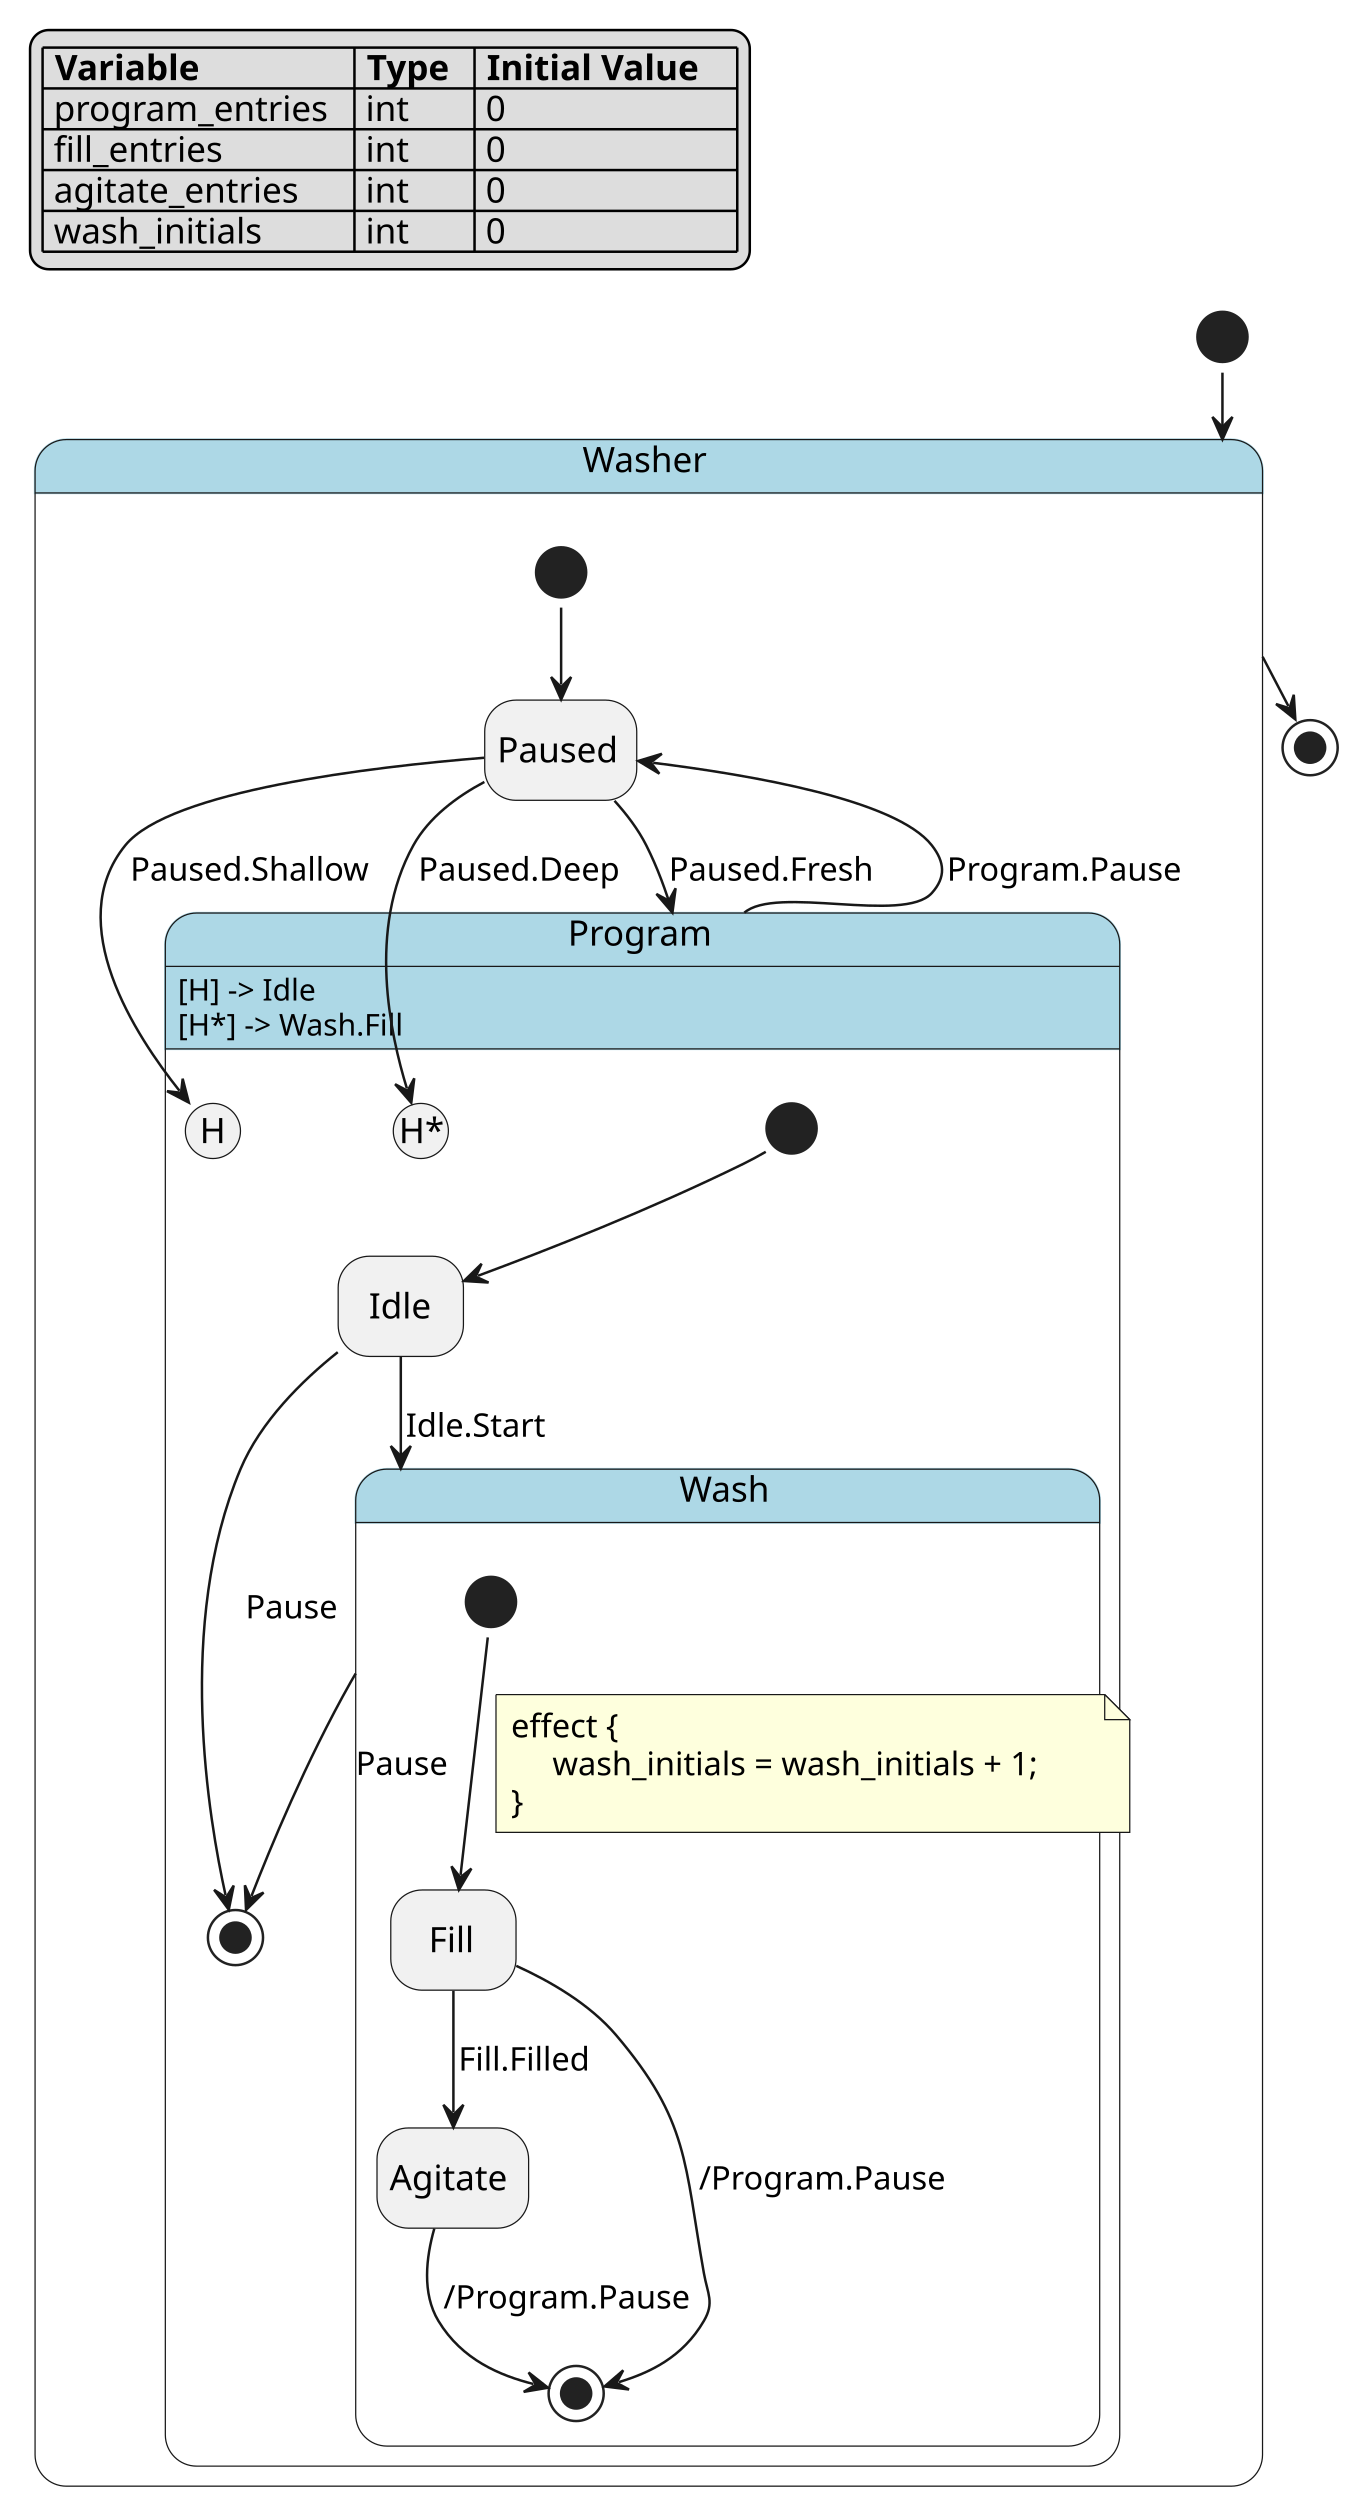
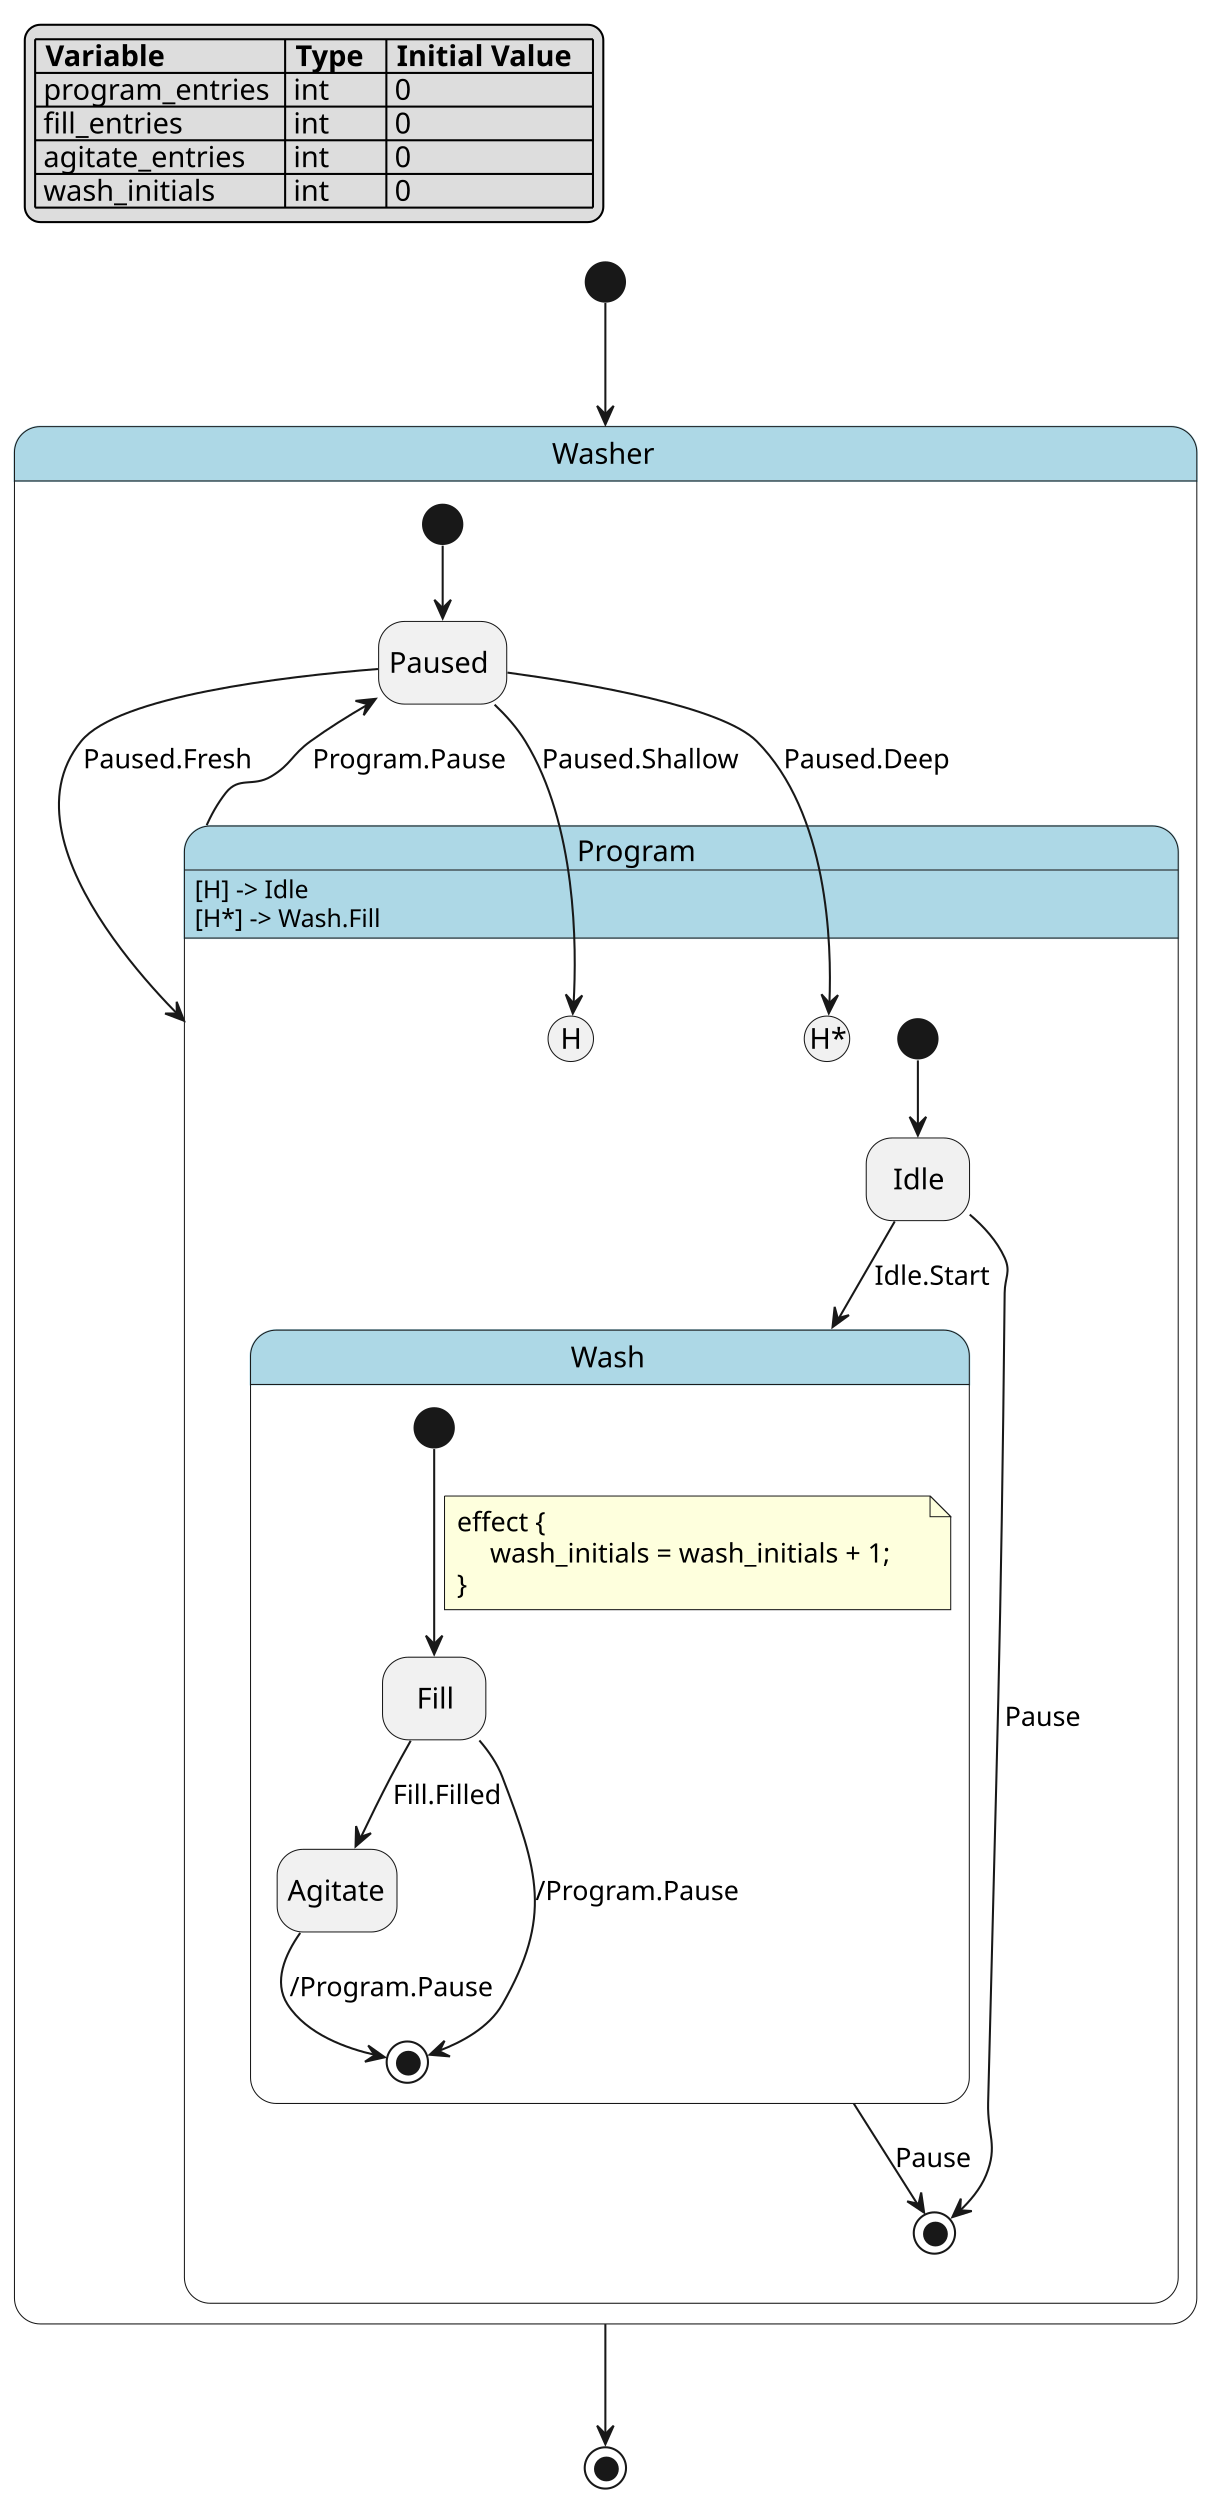
- <svg xmlns="http://www.w3.org/2000/svg" contentStyleType="text/css" height="998px" preserveAspectRatio="none" style="width:540px;height:998px;background:#FFFFFF;" version="1.1" viewBox="0 0 540 998" width="540px" zoomAndPan="magnify">
+ <svg xmlns="http://www.w3.org/2000/svg" contentStyleType="text/css" height="1210px" preserveAspectRatio="none" style="width:592px;height:1210px;background:#FFFFFF;" version="1.1" viewBox="0 0 592 1210" width="592px" zoomAndPan="magnify">
  <defs />
  <g>
-     <rect fill="#DDDDDD" height="95.484" id="_legend" rx="7.5" ry="7.5" style="stroke:#000000;stroke-width:1.0;" width="287.313" x="12" y="12" />
-     <text fill="#000000" font-family="sans-serif" font-size="14" font-weight="bold" lengthAdjust="spacing" textLength="65.748" x="21.874" y="31.995">Variable</text>
-     <text fill="#000000" font-family="sans-serif" font-size="14" font-weight="bold" lengthAdjust="spacing" textLength="38.192" x="146.37" y="31.995">Type</text>
-     <text fill="#000000" font-family="sans-serif" font-size="14" font-weight="bold" lengthAdjust="spacing" textLength="95.129" x="194.31" y="31.995">Initial Value</text>
-     <text fill="#000000" font-family="sans-serif" font-size="14" lengthAdjust="spacing" textLength="115.596" x="21.45" y="48.292">program_entries</text>
-     <text fill="#000000" font-family="sans-serif" font-size="14" lengthAdjust="spacing" textLength="18.252" x="145.946" y="48.292">int</text>
-     <text fill="#000000" font-family="sans-serif" font-size="14" lengthAdjust="spacing" textLength="8.907" x="193.887" y="48.292">0</text>
-     <text fill="#000000" font-family="sans-serif" font-size="14" lengthAdjust="spacing" textLength="72.126" x="21.45" y="64.589">fill_entries</text>
-     <text fill="#000000" font-family="sans-serif" font-size="14" lengthAdjust="spacing" textLength="18.252" x="145.946" y="64.589">int</text>
-     <text fill="#000000" font-family="sans-serif" font-size="14" lengthAdjust="spacing" textLength="8.907" x="193.887" y="64.589">0</text>
-     <text fill="#000000" font-family="sans-serif" font-size="14" lengthAdjust="spacing" textLength="105.055" x="21.45" y="80.886">agitate_entries</text>
-     <text fill="#000000" font-family="sans-serif" font-size="14" lengthAdjust="spacing" textLength="18.252" x="145.946" y="80.886">int</text>
-     <text fill="#000000" font-family="sans-serif" font-size="14" lengthAdjust="spacing" textLength="8.907" x="193.887" y="80.886">0</text>
-     <text fill="#000000" font-family="sans-serif" font-size="14" lengthAdjust="spacing" textLength="88.99" x="21.45" y="97.183">wash_initials</text>
-     <text fill="#000000" font-family="sans-serif" font-size="14" lengthAdjust="spacing" textLength="18.252" x="145.946" y="97.183">int</text>
-     <text fill="#000000" font-family="sans-serif" font-size="14" lengthAdjust="spacing" textLength="8.907" x="193.887" y="97.183">0</text>
-     <line style="stroke:#000000;stroke-width:1.0;" x1="17" x2="294.313" y1="19" y2="19" />
-     <line style="stroke:#000000;stroke-width:1.0;" x1="17" x2="294.313" y1="35.297" y2="35.297" />
-     <line style="stroke:#000000;stroke-width:1.0;" x1="17" x2="294.313" y1="51.594" y2="51.594" />
-     <line style="stroke:#000000;stroke-width:1.0;" x1="17" x2="294.313" y1="67.891" y2="67.891" />
-     <line style="stroke:#000000;stroke-width:1.0;" x1="17" x2="294.313" y1="84.188" y2="84.188" />
-     <line style="stroke:#000000;stroke-width:1.0;" x1="17" x2="294.313" y1="100.484" y2="100.484" />
+     <rect fill="#DDDDDD" height="95.484" id="_legend" rx="7.5" ry="7.5" style="stroke:#000000;stroke-width:1.0;" width="280" x="12" y="12" />
+     <text fill="#000000" font-family="sans-serif" font-size="14" font-weight="bold" lengthAdjust="spacing" textLength="64" x="22" y="31.995">Variable</text>
+     <text fill="#000000" font-family="sans-serif" font-size="14" font-weight="bold" lengthAdjust="spacing" textLength="39" x="143" y="31.995">Type</text>
+     <text fill="#000000" font-family="sans-serif" font-size="14" font-weight="bold" lengthAdjust="spacing" textLength="90" x="192" y="31.995">Initial Value</text>
+     <text fill="#000000" font-family="sans-serif" font-size="14" lengthAdjust="spacing" textLength="113" x="21" y="48.292">program_entries</text>
+     <text fill="#000000" font-family="sans-serif" font-size="14" lengthAdjust="spacing" textLength="17" x="142" y="48.292">int</text>
+     <text fill="#000000" font-family="sans-serif" font-size="14" lengthAdjust="spacing" textLength="9" x="191" y="48.292">0</text>
+     <text fill="#000000" font-family="sans-serif" font-size="14" lengthAdjust="spacing" textLength="68" x="21" y="64.589">fill_entries</text>
+     <text fill="#000000" font-family="sans-serif" font-size="14" lengthAdjust="spacing" textLength="17" x="142" y="64.589">int</text>
+     <text fill="#000000" font-family="sans-serif" font-size="14" lengthAdjust="spacing" textLength="9" x="191" y="64.589">0</text>
+     <text fill="#000000" font-family="sans-serif" font-size="14" lengthAdjust="spacing" textLength="102" x="21" y="80.886">agitate_entries</text>
+     <text fill="#000000" font-family="sans-serif" font-size="14" lengthAdjust="spacing" textLength="17" x="142" y="80.886">int</text>
+     <text fill="#000000" font-family="sans-serif" font-size="14" lengthAdjust="spacing" textLength="9" x="191" y="80.886">0</text>
+     <text fill="#000000" font-family="sans-serif" font-size="14" lengthAdjust="spacing" textLength="85" x="21" y="97.183">wash_initials</text>
+     <text fill="#000000" font-family="sans-serif" font-size="14" lengthAdjust="spacing" textLength="17" x="142" y="97.183">int</text>
+     <text fill="#000000" font-family="sans-serif" font-size="14" lengthAdjust="spacing" textLength="9" x="191" y="97.183">0</text>
+     <line style="stroke:#000000;stroke-width:1.0;" x1="17" x2="287" y1="19" y2="19" />
+     <line style="stroke:#000000;stroke-width:1.0;" x1="17" x2="287" y1="35.297" y2="35.297" />
+     <line style="stroke:#000000;stroke-width:1.0;" x1="17" x2="287" y1="51.594" y2="51.594" />
+     <line style="stroke:#000000;stroke-width:1.0;" x1="17" x2="287" y1="67.891" y2="67.891" />
+     <line style="stroke:#000000;stroke-width:1.0;" x1="17" x2="287" y1="84.188" y2="84.188" />
+     <line style="stroke:#000000;stroke-width:1.0;" x1="17" x2="287" y1="100.484" y2="100.484" />
    <line style="stroke:#000000;stroke-width:1.0;" x1="17" x2="17" y1="19" y2="100.484" />
-     <line style="stroke:#000000;stroke-width:1.0;" x1="141.496" x2="141.496" y1="19" y2="100.484" />
-     <line style="stroke:#000000;stroke-width:1.0;" x1="189.436" x2="189.436" y1="19" y2="100.484" />
-     <line style="stroke:#000000;stroke-width:1.0;" x1="294.313" x2="294.313" y1="19" y2="100.484" />
-     <g id="cluster_washer">
-       <path d="M26.5,175.484 L491.5,175.484 A12.5,12.5 0 0 1 504,187.984 L504,196.781 L14,196.781 L14,187.984 A12.5,12.5 0 0 1 26.5,175.484 " fill="#ADD8E6" style="stroke:#ADD8E6;stroke-width:1.0;" />
-       <rect fill="none" height="817" rx="12.5" ry="12.5" style="stroke:#181818;stroke-width:0.5;" width="490" x="14" y="175.484" />
-       <line style="stroke:#181818;stroke-width:0.5;" x1="14" x2="504" y1="196.781" y2="196.781" />
-       <text fill="#000000" font-family="sans-serif" font-size="14" lengthAdjust="spacing" textLength="52.958" x="232.521" y="188.48">Washer</text>
+     <line style="stroke:#000000;stroke-width:1.0;" x1="138" x2="138" y1="19" y2="100.484" />
+     <line style="stroke:#000000;stroke-width:1.0;" x1="187" x2="187" y1="19" y2="100.484" />
+     <line style="stroke:#000000;stroke-width:1.0;" x1="287" x2="287" y1="19" y2="100.484" />
+     <path d="M19.5,206.484 L566.755,206.484 A12.5,12.5 0 0 1 579.255,218.984 L579.255,232.781 L7,232.781 L7,218.984 A12.5,12.5 0 0 1 19.5,206.484 " fill="#ADD8E6" style="stroke:#ADD8E6;stroke-width:1.0;" />
+     <rect fill="none" height="918.297" rx="12.5" ry="12.5" style="stroke:#181818;stroke-width:0.5;" width="572.255" x="7" y="206.484" />
+     <line style="stroke:#181818;stroke-width:0.5;" x1="7" x2="579.255" y1="232.781" y2="232.781" />
+     <text fill="#000000" font-family="sans-serif" font-size="14" lengthAdjust="spacing" textLength="52" x="267.127" y="224.48">Washer</text>
+     <g id="cluster_washer__program">
+       <path d="M101.755,399.781 L557.755,399.781 A12.5,12.5 0 0 1 570.255,412.281 L570.255,454.016 L89.255,454.016 L89.255,412.281 A12.5,12.5 0 0 1 101.755,399.781 " fill="#ADD8E6" style="stroke:#ADD8E6;stroke-width:1.0;" />
+       <rect fill="none" height="715" rx="12.5" ry="12.5" style="stroke:#181818;stroke-width:0.5;" width="481" x="89.255" y="399.781" />
+       <line style="stroke:#181818;stroke-width:0.5;" x1="89.255" x2="570.255" y1="454.016" y2="454.016" />
+       <line style="stroke:#181818;stroke-width:0.5;" x1="89.255" x2="570.255" y1="421.078" y2="421.078" />
+       <text fill="#000000" font-family="sans-serif" font-size="14" lengthAdjust="spacing" textLength="58" x="279.255" y="416.776">Program</text>
+       <text fill="#000000" font-family="sans-serif" font-size="12" lengthAdjust="spacing" textLength="63" x="94.255" y="434.717">[H] -&gt; Idle</text>
+       <text fill="#000000" font-family="sans-serif" font-size="12" lengthAdjust="spacing" textLength="101" x="94.255" y="448.685">[H*] -&gt; Wash.Fill</text>
    </g>
-     <g id="cluster_washer__program">
-       <path d="M78.5,364.484 L434.5,364.484 A12.5,12.5 0 0 1 447,376.984 L447,418.719 L66,418.719 L66,376.984 A12.5,12.5 0 0 1 78.5,364.484 " fill="#ADD8E6" style="stroke:#ADD8E6;stroke-width:1.0;" />
-       <rect fill="none" height="620" rx="12.5" ry="12.5" style="stroke:#181818;stroke-width:0.5;" width="381" x="66" y="364.484" />
-       <line style="stroke:#181818;stroke-width:0.5;" x1="66" x2="447" y1="418.719" y2="418.719" />
-       <line style="stroke:#181818;stroke-width:0.5;" x1="66" x2="447" y1="385.781" y2="385.781" />
-       <text fill="#000000" font-family="sans-serif" font-size="14" lengthAdjust="spacing" textLength="59.623" x="226.689" y="377.479">Program</text>
-       <text fill="#000000" font-family="sans-serif" font-size="12" lengthAdjust="spacing" textLength="62.273" x="71" y="399.42">[H] -&gt; Idle</text>
-       <text fill="#000000" font-family="sans-serif" font-size="12" lengthAdjust="spacing" textLength="100.195" x="71" y="413.389">[H*] -&gt; Wash.Fill</text>
+     <rect fill="#F1F1F1" height="40" rx="12.5" ry="12.5" style="stroke:#181818;stroke-width:0.5;" width="50" x="419.255" y="550.781" />
+     <text fill="#000000" font-family="sans-serif" font-size="14" lengthAdjust="spacing" textLength="24" x="432.255" y="575.628">Idle</text>
+     <path d="M133.755,643.781 L456.645,643.781 A12.5,12.5 0 0 1 469.145,656.281 L469.145,670.078 L121.255,670.078 L121.255,656.281 A12.5,12.5 0 0 1 133.755,643.781 " fill="#ADD8E6" style="stroke:#ADD8E6;stroke-width:1.0;" />
+     <rect fill="none" height="374.297" rx="12.5" ry="12.5" style="stroke:#181818;stroke-width:0.5;" width="347.89" x="121.255" y="643.781" />
+     <line style="stroke:#181818;stroke-width:0.5;" x1="121.255" x2="469.145" y1="670.078" y2="670.078" />
+     <text fill="#000000" font-family="sans-serif" font-size="14" lengthAdjust="spacing" textLength="38" x="276.2" y="661.776">Wash</text>
+     <rect fill="#F1F1F1" height="40" rx="12.5" ry="12.5" style="stroke:#181818;stroke-width:0.5;" width="50" x="185.145" y="802.078" />
+     <text fill="#000000" font-family="sans-serif" font-size="14" lengthAdjust="spacing" textLength="17" x="201.645" y="826.925">Fill</text>
+     <rect fill="#F1F1F1" height="40" rx="12.5" ry="12.5" style="stroke:#181818;stroke-width:0.5;" width="58" x="134.145" y="895.078" />
+     <text fill="#000000" font-family="sans-serif" font-size="14" lengthAdjust="spacing" textLength="48" x="139.145" y="919.925">Agitate</text>
+     <ellipse cx="197.145" cy="998.078" fill="none" rx="10" ry="10" style="stroke:#181818;stroke-width:1.0;" />
+     <ellipse cx="197.645" cy="998.578" fill="#181818" rx="6" ry="6" style="stroke:none;stroke-width:1.0;" />
+     <ellipse cx="210.145" cy="691.078" fill="#181818" rx="10" ry="10" style="stroke:none;stroke-width:1.0;" />
+     <g id="link_washer__program__wash__fill_*end*washer__program__wash">
+       <path d="M232.015,842.368 C236.555,847.618 240.695,853.648 243.145,860.078 C260.555,905.758 267.435,927.648 243.145,970.078 C236.625,981.468 223.215,988.528 212.555,992.548 " fill="none" id="washer__program__wash__fill-to-*end*washer__program__wash" style="stroke:#181818;stroke-width:1.0;" />
+       <polygon fill="#181818" points="207.975,994.488,217.79,995.304,212.696,992.843,215.157,987.749,207.975,994.488" style="stroke:#181818;stroke-width:1.0;" />
+       <text fill="#000000" font-family="sans-serif" font-size="13" lengthAdjust="spacing" textLength="102" x="259.145" y="919.645">/Program.Pause</text>
    </g>
-     <g id="cluster_washer__program__wash">
-       <path d="M154.5,586.484 L426.5,586.484 A12.5,12.5 0 0 1 439,598.984 L439,607.781 L142,607.781 L142,598.984 A12.5,12.5 0 0 1 154.5,586.484 " fill="#ADD8E6" style="stroke:#ADD8E6;stroke-width:1.0;" />
-       <rect fill="none" height="390" rx="12.5" ry="12.5" style="stroke:#181818;stroke-width:0.5;" width="297" x="142" y="586.484" />
-       <line style="stroke:#181818;stroke-width:0.5;" x1="142" x2="439" y1="607.781" y2="607.781" />
-       <text fill="#000000" font-family="sans-serif" font-size="14" lengthAdjust="spacing" textLength="38.589" x="271.206" y="599.48">Wash</text>
+     <g id="link_washer__program__wash__agitate_*end*washer__program__wash">
+       <path d="M145.305,935.528 C137.815,946.138 132.255,959.268 139.145,970.078 C148.445,984.668 167.895,991.498 181.705,994.608 " fill="none" id="washer__program__wash__agitate-to-*end*washer__program__wash" style="stroke:#181818;stroke-width:1.0;" />
+       <polygon fill="#181818" points="186.235,995.728,178.201,990.032,181.333,994.742,176.623,997.875,186.235,995.728" style="stroke:#181818;stroke-width:1.0;" />
+       <text fill="#000000" font-family="sans-serif" font-size="13" lengthAdjust="spacing" textLength="102" x="140.145" y="966.145">/Program.Pause</text>
    </g>
-     <ellipse cx="488" cy="134.484" fill="#222222" rx="10" ry="10" style="stroke:#222222;stroke-width:1.0;" />
-     <ellipse cx="523" cy="298.484" fill="none" rx="11" ry="11" style="stroke:#222222;stroke-width:1.0;" />
-     <ellipse cx="523" cy="298.484" fill="#222222" rx="6" ry="6" style="stroke:#222222;stroke-width:1.0;" />
-     <rect fill="#F1F1F1" height="40" rx="12.5" ry="12.5" style="stroke:#181818;stroke-width:0.5;" width="60.688" x="193.5" y="279.484" />
-     <text fill="#000000" font-family="sans-serif" font-size="14" lengthAdjust="spacing" textLength="50.688" x="198.5" y="304.331">Paused</text>
-     <ellipse cx="224" cy="228.484" fill="#222222" rx="10" ry="10" style="stroke:#222222;stroke-width:1.0;" />
-     <rect fill="#F1F1F1" height="40" rx="12.5" ry="12.5" style="stroke:#181818;stroke-width:0.5;" width="50" x="135" y="501.484" />
-     <text fill="#000000" font-family="sans-serif" font-size="14" lengthAdjust="spacing" textLength="25.519" x="147.241" y="526.331">Idle</text>
-     <ellipse cx="94" cy="773.484" fill="none" rx="11" ry="11" style="stroke:#222222;stroke-width:1.0;" />
-     <ellipse cx="94" cy="773.484" fill="#222222" rx="6" ry="6" style="stroke:#222222;stroke-width:1.0;" />
-     <ellipse cx="316" cy="450.484" fill="#222222" rx="10" ry="10" style="stroke:#222222;stroke-width:1.0;" />
-     <ellipse cx="85" cy="451.484" fill="#F1F1F1" rx="11" ry="11" style="stroke:#181818;stroke-width:0.5;" />
-     <text fill="#000000" font-family="sans-serif" font-size="14" lengthAdjust="spacing" textLength="10.527" x="79.736" y="456.331">H</text>
-     <ellipse cx="168" cy="451.484" fill="#F1F1F1" rx="11" ry="11" style="stroke:#181818;stroke-width:0.5;" />
-     <text fill="#000000" font-family="sans-serif" font-size="14" lengthAdjust="spacing" textLength="17.527" x="159.236" y="456.331">H*</text>
-     <rect fill="#F1F1F1" height="40" rx="12.5" ry="12.5" style="stroke:#181818;stroke-width:0.5;" width="50" x="156" y="754.484" />
-     <text fill="#000000" font-family="sans-serif" font-size="14" lengthAdjust="spacing" textLength="19.722" x="171.139" y="779.331">Fill</text>
-     <rect fill="#F1F1F1" height="40" rx="12.5" ry="12.5" style="stroke:#181818;stroke-width:0.5;" width="60.524" x="150.5" y="849.484" />
-     <text fill="#000000" font-family="sans-serif" font-size="14" lengthAdjust="spacing" textLength="50.524" x="155.5" y="874.331">Agitate</text>
-     <ellipse cx="230" cy="955.484" fill="none" rx="11" ry="11" style="stroke:#222222;stroke-width:1.0;" />
-     <ellipse cx="230" cy="955.484" fill="#222222" rx="6" ry="6" style="stroke:#222222;stroke-width:1.0;" />
-     <ellipse cx="196" cy="639.484" fill="#222222" rx="10" ry="10" style="stroke:#222222;stroke-width:1.0;" />
-     <polygon fill="#181818" points="241.326,952.671,251.099,953.886,246.11,951.219,248.777,946.231,241.326,952.671" style="stroke:#181818;stroke-width:1.0;" />
-     <path d="M206.077,784.763 C219.509,790.846 235.421,800.004 246,812.484 C275.096,846.808 273.099,863.187 281,907.484 C282.483,915.798 285.246,919.185 281,926.484 C272.498,941.099 259.32,947.212 247.067,950.929 " fill="none" style="stroke:#181818;stroke-width:1.0;" />
-     <text fill="#000000" font-family="sans-serif" font-size="13" lengthAdjust="spacing" textLength="102.692" x="279" y="874.051">/Program.Pause</text>
-     <polygon fill="#181818" points="218.758,953.185,211.028,947.082,213.914,951.948,209.049,954.834,218.758,953.185" style="stroke:#181818;stroke-width:1.0;" />
-     <path d="M173.373,889.655 C170.11,901.11 168.384,915.516 175,926.484 C184.479,942.198 199.809,948.346 212.945,951.7 " fill="none" style="stroke:#181818;stroke-width:1.0;" />
-     <text fill="#000000" font-family="sans-serif" font-size="13" lengthAdjust="spacing" textLength="102.692" x="177" y="921.551">/Program.Pause</text>
-     <polygon fill="#181818" points="183.183,754.423,188.18,745.936,183.751,749.455,180.232,745.026,183.183,754.423" style="stroke:#181818;stroke-width:1.0;" />
-     <path d="M194.721,653.653 C192.156,676.052 187.042,720.719 183.865,748.462 " fill="none" style="stroke:#181818;stroke-width:1.0;" />
-     <path d="M198,676.484 L198,731.484 L451,731.484 L451,686.484 L441,676.484 L198,676.484 " fill="#FEFFDD" style="stroke:#181818;stroke-width:0.5;" />
-     <path d="M441,676.484 L441,686.484 L451,686.484 L441,676.484 " fill="#FEFFDD" style="stroke:#181818;stroke-width:0.5;" />
-     <text fill="#000000" font-family="sans-serif" font-size="13" lengthAdjust="spacing" textLength="49.797" x="204" y="693.551">effect {</text>
-     <text fill="#000000" font-family="sans-serif" font-size="13" lengthAdjust="spacing" textLength="216.233" x="220.529" y="708.684">wash_initials = wash_initials + 1;</text>
-     <text fill="#000000" font-family="sans-serif" font-size="13" lengthAdjust="spacing" textLength="8.271" x="204" y="723.817">}</text>
-     <polygon fill="#181818" points="181,849.239,185,840.239,181,844.239,177,840.239,181,849.239" style="stroke:#181818;stroke-width:1.0;" />
-     <path d="M181,794.754 C181,810.715 181,827.285 181,843.239 " fill="none" style="stroke:#181818;stroke-width:1.0;" />
-     <text fill="#000000" font-family="sans-serif" font-size="13" lengthAdjust="spacing" textLength="57.008" x="183" y="826.551">Fill.Filled</text>
-     <polygon fill="#181818" points="91.329,762.363,93.292,752.712,90.249,757.481,85.48,754.439,91.329,762.363" style="stroke:#181818;stroke-width:1.0;" />
-     <path d="M134.832,539.787 C120.551,551.195 103.979,567.509 96,586.484 C69.949,648.437 83.425,726.607 90.034,756.505 " fill="none" style="stroke:#181818;stroke-width:1.0;" />
-     <text fill="#000000" font-family="sans-serif" font-size="13" lengthAdjust="spacing" textLength="38.816" x="98" y="646.051">Pause</text>
-     <polygon fill="#181818" points="98.214,762.45,105.214,755.522,100.033,757.793,97.762,752.611,98.214,762.45" style="stroke:#181818;stroke-width:1.0;" />
-     <path d="M141.997,668.07 C141.967,668.12 141.937,668.17 141.907,668.22 C141.847,668.319 141.787,668.418 141.728,668.518 C141.609,668.716 141.49,668.915 141.373,669.113 C140.902,669.907 140.443,670.699 140,671.484 C122.053,703.291 107.841,737.802 100.397,756.861 " fill="none" style="stroke:#181818;stroke-width:1.0;" />
-     <text fill="#000000" font-family="sans-serif" font-size="13" lengthAdjust="spacing" textLength="38.816" x="142" y="708.551">Pause</text>
-     <polygon fill="#181818" points="185.2,511.37,195.029,511.986,189.887,509.629,192.244,504.487,185.2,511.37" style="stroke:#181818;stroke-width:1.0;" />
-     <path d="M305.687,459.798 C302.908,461.404 299.874,463.073 297,464.484 C258.943,483.17 218.656,498.943 190.824,509.281 " fill="none" style="stroke:#181818;stroke-width:1.0;" />
-     <polygon fill="#181818" points="160,586.25,164,577.25,160,581.25,156,577.25,160,586.25" style="stroke:#181818;stroke-width:1.0;" />
-     <path d="M160,541.706 C160,547.942 160,555.289 160,563.115 C160,567.028 160,571.06 160,575.134 C160,577.17 160,579.217 160,581.265 C160,582.288 160,583.312 160,584.335 C160,584.846 160,585.357 160,585.867 C160,585.995 160,580.123 160,580.25 " fill="none" style="stroke:#181818;stroke-width:1.0;" />
-     <text fill="#000000" font-family="sans-serif" font-size="13" lengthAdjust="spacing" textLength="59.585" x="162" y="573.551">Idle.Start</text>
-     <polygon fill="#181818" points="254.791,303.767,263.226,308.85,259.752,304.386,264.216,300.912,254.791,303.767" style="stroke:#181818;stroke-width:1.0;" />
-     <path d="M297.147,364.353 C297.196,364.31 297.246,364.266 297.297,364.224 C297.398,364.139 297.502,364.055 297.607,363.973 C297.819,363.809 298.04,363.652 298.27,363.5 C298.73,363.197 299.226,362.92 299.755,362.665 C300.813,362.155 302.005,361.738 303.31,361.4 C305.921,360.723 308.988,360.362 312.355,360.209 C319.09,359.901 327.028,360.424 334.931,360.911 C350.736,361.885 366.397,362.717 372,356.484 C377.646,350.205 377.197,344.14 372,337.484 C357.738,319.218 299.768,309.378 260.744,304.51 " fill="none" style="stroke:#181818;stroke-width:1.0;" />
-     <text fill="#000000" font-family="sans-serif" font-size="13" lengthAdjust="spacing" textLength="98.312" x="378" y="351.551">Program.Pause</text>
-     <polygon fill="#181818" points="224,279.268,228,270.268,224,274.268,220,270.268,224,279.268" style="stroke:#181818;stroke-width:1.0;" />
-     <path d="M224,242.548 C224,252.509 224,261.368 224,273.268 " fill="none" style="stroke:#181818;stroke-width:1.0;" />
-     <polygon fill="#181818" points="268.433,364.363,269.708,354.596,267.011,359.569,262.038,356.872,268.433,364.363" style="stroke:#181818;stroke-width:1.0;" />
-     <path d="M245.307,319.675 C250.134,325.005 254.78,331.096 258,337.484 C260.189,341.827 262.161,346.363 263.937,351.018 C264.825,353.346 265.664,355.703 266.457,358.081 C266.853,359.27 267.238,360.464 267.611,361.661 C267.798,362.26 267.982,362.86 268.164,363.461 C268.254,363.761 266.637,358.31 266.726,358.61 " fill="none" style="stroke:#181818;stroke-width:1.0;" />
-     <text fill="#000000" font-family="sans-serif" font-size="13" lengthAdjust="spacing" textLength="87.033" x="267" y="351.551">Paused.Fresh</text>
-     <polygon fill="#181818" points="75.388,440.156,72.925,430.62,72.279,436.24,66.659,435.594,75.388,440.156" style="stroke:#181818;stroke-width:1.0;" />
-     <path d="M193.222,302.497 C148.17,306.156 67.686,315.643 50,337.484 C24.725,368.699 54.127,413.373 71.658,435.457 " fill="none" style="stroke:#181818;stroke-width:1.0;" />
-     <text fill="#000000" font-family="sans-serif" font-size="13" lengthAdjust="spacing" textLength="101.467" x="52" y="351.551">Paused.Shallow</text>
-     <polygon fill="#181818" points="164.184,440.245,165.375,430.468,162.72,435.464,157.725,432.81,164.184,440.245" style="stroke:#181818;stroke-width:1.0;" />
-     <path d="M193.36,312.157 C182.386,317.999 171.204,326.27 165,337.484 C146.502,370.92 155.845,412.998 162.428,434.508 " fill="none" style="stroke:#181818;stroke-width:1.0;" />
-     <text fill="#000000" font-family="sans-serif" font-size="13" lengthAdjust="spacing" textLength="85.459" x="167" y="351.551">Paused.Deep</text>
-     <polygon fill="#181818" points="488,175.447,492,166.447,488,170.447,484,166.447,488,175.447" style="stroke:#181818;stroke-width:1.0;" />
-     <path d="M488,148.765 C488,153.204 488,158.673 488,164.656 C488,167.647 488,170.767 488,173.951 C488,174.348 488,174.747 488,175.147 C488,175.247 488,169.347 488,169.447 " fill="none" style="stroke:#181818;stroke-width:1.0;" />
-     <polygon fill="#181818" points="517.095,287.18,516.473,277.351,514.78,282.749,509.382,281.055,517.095,287.18" style="stroke:#181818;stroke-width:1.0;" />
-     <path d="M504.038,262.186 C504.104,262.311 504.169,262.437 504.235,262.563 C504.366,262.814 504.498,263.065 504.629,263.317 C504.892,263.82 505.155,264.324 505.418,264.828 C509.629,272.889 511.068,275.644 514.317,281.862 " fill="none" style="stroke:#181818;stroke-width:1.0;" />
+     <g id="link_*start*washer__program__wash_washer__program__wash__fill">
+       <path d="M210.145,701.358 C210.145,720.878 210.145,766.788 210.145,795.748 " fill="none" id="*start*washer__program__wash-to-washer__program__wash__fill" style="stroke:#181818;stroke-width:1.0;" />
+       <polygon fill="#181818" points="210.145,800.658,214.145,791.658,210.145,795.658,206.145,791.658,210.145,800.658" style="stroke:#181818;stroke-width:1.0;" />
+       <path d="M215.145,724.078 L215.145,779.078 L460.145,779.078 L460.145,734.078 L450.145,724.078 L215.145,724.078 " fill="#FEFFDD" style="stroke:#181818;stroke-width:0.5;" />
+       <path d="M450.145,724.078 L450.145,734.078 L460.145,734.078 L450.145,724.078 " fill="#FEFFDD" style="stroke:#181818;stroke-width:0.5;" />
+       <text fill="#000000" font-family="sans-serif" font-size="13" lengthAdjust="spacing" textLength="48" x="221.145" y="741.145">effect {</text>
+       <text fill="#000000" font-family="sans-serif" font-size="13" lengthAdjust="spacing" textLength="208" x="237.145" y="756.278">wash_initials = wash_initials + 1;</text>
+       <text fill="#000000" font-family="sans-serif" font-size="13" lengthAdjust="spacing" textLength="8" x="221.145" y="771.411">}</text>
+     </g>
+     <g id="link_washer__program__wash__fill_washer__program__wash__agitate">
+       <path d="M198.775,842.528 C195.585,848.148 192.165,854.318 189.145,860.078 C184.185,869.558 179.015,880.128 174.595,889.398 " fill="none" id="washer__program__wash__fill-to-washer__program__wash__agitate" style="stroke:#181818;stroke-width:1.0;" />
+       <polygon fill="#181818" points="172.095,893.678,179.568,887.263,174.239,889.161,172.341,883.832,172.095,893.678" style="stroke:#181818;stroke-width:1.0;" />
+       <text fill="#000000" font-family="sans-serif" font-size="13" lengthAdjust="spacing" textLength="52" x="190.145" y="873.145">Fill.Filled</text>
+     </g>
+     <ellipse cx="452.255" cy="1080.781" fill="none" rx="10" ry="10" style="stroke:#181818;stroke-width:1.0;" />
+     <ellipse cx="452.755" cy="1081.281" fill="#181818" rx="6" ry="6" style="stroke:none;stroke-width:1.0;" />
+     <ellipse cx="444.255" cy="502.781" fill="#181818" rx="10" ry="10" style="stroke:none;stroke-width:1.0;" />
+     <ellipse cx="276.255" cy="502.781" fill="#F1F1F1" rx="11" ry="11" style="stroke:#181818;stroke-width:0.5;" />
+     <text fill="#000000" font-family="sans-serif" font-size="14" lengthAdjust="spacing" textLength="10" x="271.255" y="507.628">H</text>
+     <ellipse cx="400.255" cy="502.781" fill="#F1F1F1" rx="11" ry="11" style="stroke:#181818;stroke-width:0.5;" />
+     <text fill="#000000" font-family="sans-serif" font-size="14" lengthAdjust="spacing" textLength="17" x="391.755" y="507.628">H*</text>
+     <rect fill="#F1F1F1" height="40" rx="12.5" ry="12.5" style="stroke:#181818;stroke-width:0.5;" width="62" x="183.255" y="300.781" />
+     <text fill="#000000" font-family="sans-serif" font-size="14" lengthAdjust="spacing" textLength="52" x="188.255" y="325.628">Paused</text>
+     <ellipse cx="214.255" cy="253.781" fill="#181818" rx="10" ry="10" style="stroke:none;stroke-width:1.0;" />
+     <g id="link_washer__program__idle_*end*washer__program">
+       <path d="M469.355,587.851 C476.115,593.561 482.575,600.631 486.255,608.781 C489.365,615.671 486.335,618.221 486.255,625.781 C484.475,800.031 482.525,843.571 478.255,1017.781 C477.875,1033.341 483.145,1038.371 477.255,1052.781 C474.525,1059.481 469.305,1065.541 464.345,1070.211 " fill="none" id="washer__program__idle-to-*end*washer__program" style="stroke:#181818;stroke-width:1.0;" />
+       <polygon fill="#181818" points="460.945,1073.091,470.34,1070.137,464.695,1069.784,465.048,1064.138,460.945,1073.091" style="stroke:#181818;stroke-width:1.0;" />
+       <text fill="#000000" font-family="sans-serif" font-size="13" lengthAdjust="spacing" textLength="39" x="486.255" y="835.348">Pause</text>
+     </g>
+     <g id="link_washer__program__wash_*end*washer__program">
+       <path d="M413.245,1018.161 C426.185,1038.601 437.185,1055.981 444.175,1067.021 " fill="none" id="washer__program__wash-to-*end*washer__program" style="stroke:#181818;stroke-width:1.0;" />
+       <polygon fill="#181818" points="447.275,1070.911,445.85,1061.166,444.604,1066.684,439.086,1065.439,447.275,1070.911" style="stroke:#181818;stroke-width:1.0;" />
+       <text fill="#000000" font-family="sans-serif" font-size="13" lengthAdjust="spacing" textLength="39" x="433.255" y="1048.848">Pause</text>
+     </g>
+     <g id="link_*start*washer__program_washer__program__idle">
+       <path d="M444.255,513.241 C444.255,521.421 444.255,533.621 444.255,544.601 " fill="none" id="*start*washer__program-to-washer__program__idle" style="stroke:#181818;stroke-width:1.0;" />
+       <polygon fill="#181818" points="444.255,549.551,448.255,540.551,444.255,544.551,440.255,540.551,444.255,549.551" style="stroke:#181818;stroke-width:1.0;" />
+     </g>
+     <g id="link_washer__program__idle_washer__program__wash">
+       <path d="M433.055,591.171 C426.195,603.061 416.645,619.591 405.745,638.471 " fill="none" id="washer__program__idle-to-washer__program__wash" style="stroke:#181818;stroke-width:1.0;" />
+       <polygon fill="#181818" points="402.945,642.321,410.91,636.528,405.446,637.991,403.982,632.527,402.945,642.321" style="stroke:#181818;stroke-width:1.0;" />
+       <text fill="#000000" font-family="sans-serif" font-size="13" lengthAdjust="spacing" textLength="58" x="423.255" y="621.848">Idle.Start</text>
+     </g>
+     <g id="link_washer__program_washer__paused">
+       <path d="M100.042,399.394 C100.205,399.023 100.37,398.654 100.538,398.287 C100.875,397.552 101.222,396.822 101.58,396.098 C102.295,394.65 103.055,393.225 103.86,391.827 C105.47,389.031 107.263,386.34 109.255,383.781 C115.655,375.571 122.335,381.121 131.255,375.781 C140.985,369.961 141.085,365.431 150.255,358.781 C158.855,352.551 168.575,346.491 177.795,341.131 " fill="none" id="washer__program-to-washer__paused" style="stroke:#181818;stroke-width:1.0;" />
+       <polygon fill="#181818" points="181.855,338.231,172.057,339.231,177.516,340.715,176.031,346.174,181.855,338.231" style="stroke:#181818;stroke-width:1.0;" />
+       <text fill="#000000" font-family="sans-serif" font-size="13" lengthAdjust="spacing" textLength="98" x="151.255" y="371.848">Program.Pause</text>
+     </g>
+     <g id="link_*start*washer_washer__paused">
+       <path d="M214.255,264.091 C214.255,272.031 214.255,283.821 214.255,294.511 " fill="none" id="*start*washer-to-washer__paused" style="stroke:#181818;stroke-width:1.0;" />
+       <polygon fill="#181818" points="214.255,299.301,218.255,290.301,214.255,294.301,210.255,290.301,214.255,299.301" style="stroke:#181818;stroke-width:1.0;" />
+     </g>
+     <g id="link_washer__paused_washer__program">
+       <path d="M182.935,323.791 C137.555,327.441 57.005,336.891 39.255,358.781 C18,385.001 31.72,420.054 51.135,448.891 C60.843,463.31 71.974,476.175 80.869,485.605 C83.093,487.963 85.177,490.106 87.064,492.005 C87.535,492.479 87.995,492.939 88.441,493.383 C88.664,493.604 88.884,493.822 89.1,494.036 " fill="none" id="washer__paused-to-washer__program" style="stroke:#181818;stroke-width:1.0;" />
+       <polygon fill="#181818" points="89.1,494.036,85.513,484.864,85.545,490.521,79.888,490.553,89.1,494.036" style="stroke:#181818;stroke-width:1.0;" />
+       <text fill="#000000" font-family="sans-serif" font-size="13" lengthAdjust="spacing" textLength="86" x="40.255" y="371.848">Paused.Fresh</text>
+     </g>
+     <g id="link_washer__paused_*historical*washer__program">
+       <path d="M239.385,341.041 C244.925,346.291 250.315,352.321 254.255,358.781 C278.985,399.231 279.205,457.761 277.625,485.721 " fill="none" id="washer__paused-to-*historical*washer__program" style="stroke:#181818;stroke-width:1.0;" />
+       <polygon fill="#181818" points="277.235,490.521,281.818,481.804,277.564,485.532,273.836,481.278,277.235,490.521" style="stroke:#181818;stroke-width:1.0;" />
+       <text fill="#000000" font-family="sans-serif" font-size="13" lengthAdjust="spacing" textLength="99" x="262.255" y="371.848">Paused.Shallow</text>
+     </g>
+     <g id="link_washer__paused_*deephistory*washer__program">
+       <path d="M245.585,325.531 C284.995,330.891 349.545,341.981 366.255,358.781 C400.695,393.411 402.645,456.181 401.435,485.671 " fill="none" id="washer__paused-to-*deephistory*washer__program" style="stroke:#181818;stroke-width:1.0;" />
+       <polygon fill="#181818" points="401.135,490.431,405.592,481.649,401.392,485.438,397.603,481.238,401.135,490.431" style="stroke:#181818;stroke-width:1.0;" />
+       <text fill="#000000" font-family="sans-serif" font-size="13" lengthAdjust="spacing" textLength="85" x="379.255" y="371.848">Paused.Deep</text>
+     </g>
+     <ellipse cx="293" cy="136.484" fill="#181818" rx="10" ry="10" style="stroke:none;stroke-width:1.0;" />
+     <ellipse cx="293" cy="1194.484" fill="none" rx="10" ry="10" style="stroke:#181818;stroke-width:1.0;" />
+     <ellipse cx="293.5" cy="1194.984" fill="#181818" rx="6" ry="6" style="stroke:none;stroke-width:1.0;" />
+     <g id="link_*start*_washer">
+       <path d="M293,146.634 C293,157.114 293,176.074 293,200.744 " fill="none" id="*start*-to-washer" style="stroke:#181818;stroke-width:1.0;" />
+       <polygon fill="#181818" points="293,205.444,297,196.444,293,200.444,289,196.444,293,205.444" style="stroke:#181818;stroke-width:1.0;" />
+     </g>
+     <g id="link_washer_*end*">
+       <path d="M293,1124.854 C293,1147.664 293,1166.064 293,1178.044 " fill="none" id="washer-to-*end*" style="stroke:#181818;stroke-width:1.0;" />
+       <polygon fill="#181818" points="293,1183.024,297,1174.024,293,1178.024,289,1174.024,293,1183.024" style="stroke:#181818;stroke-width:1.0;" />
+     </g>
  </g>
</svg>
